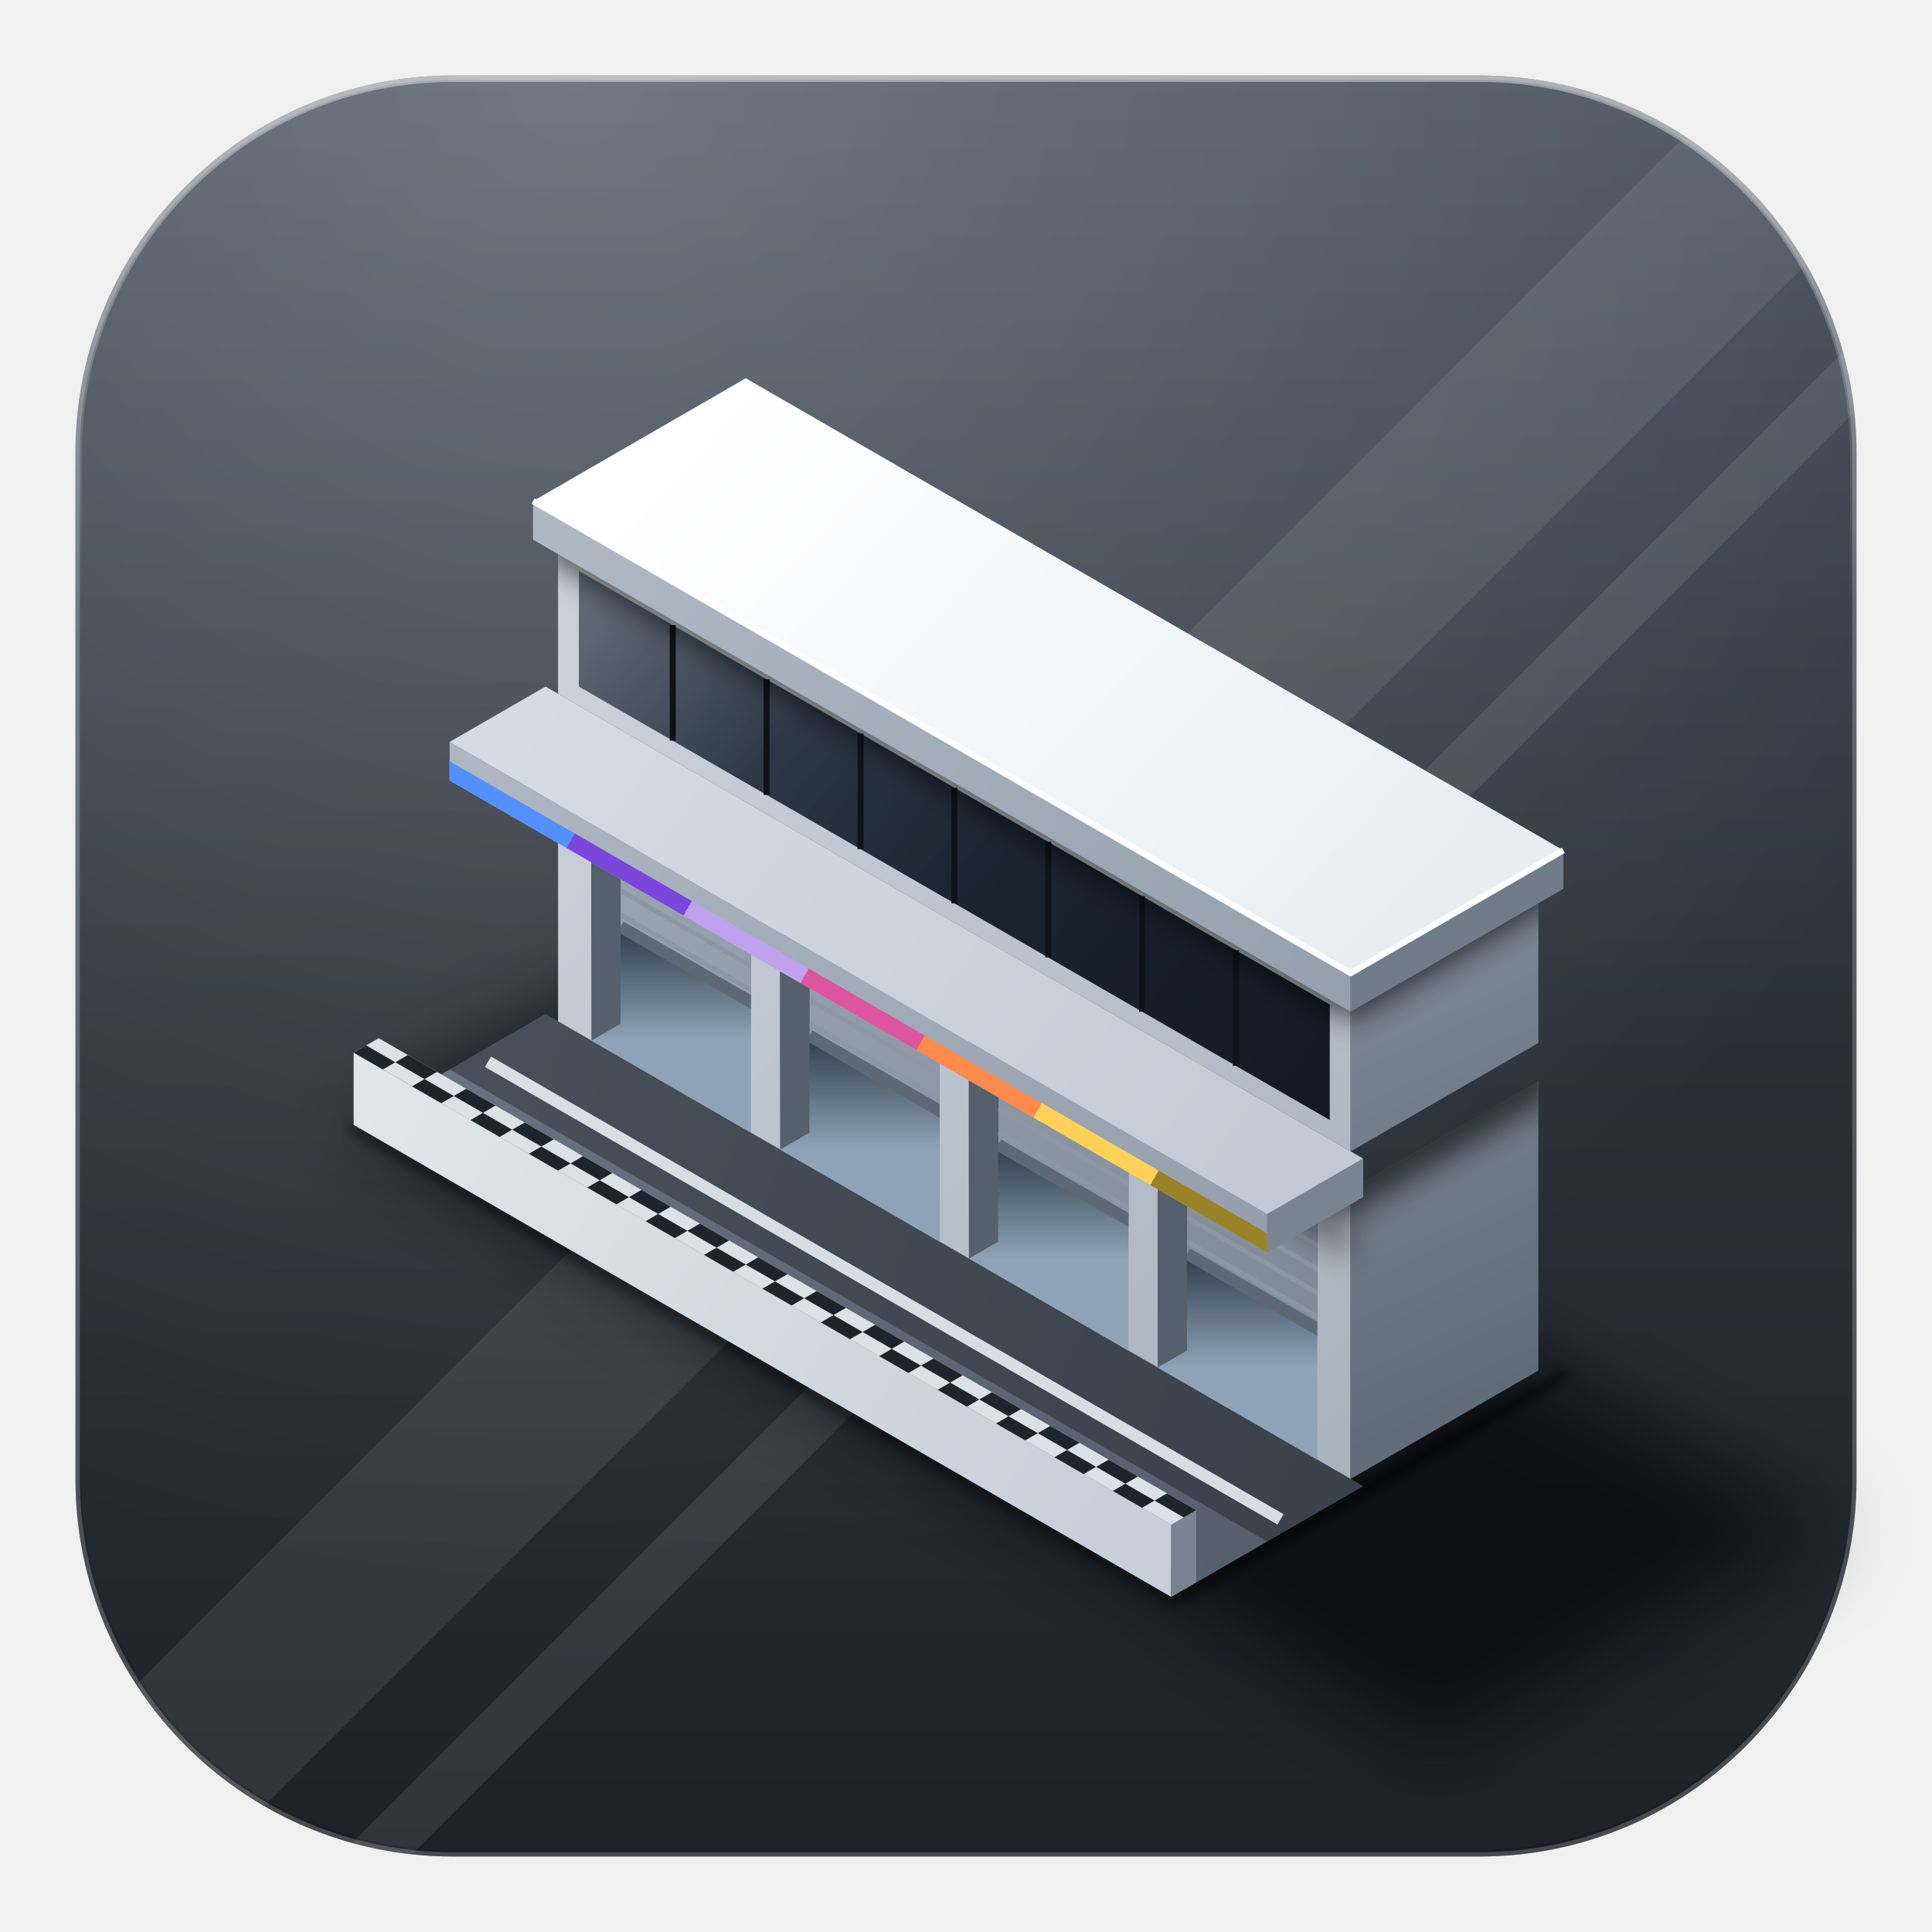
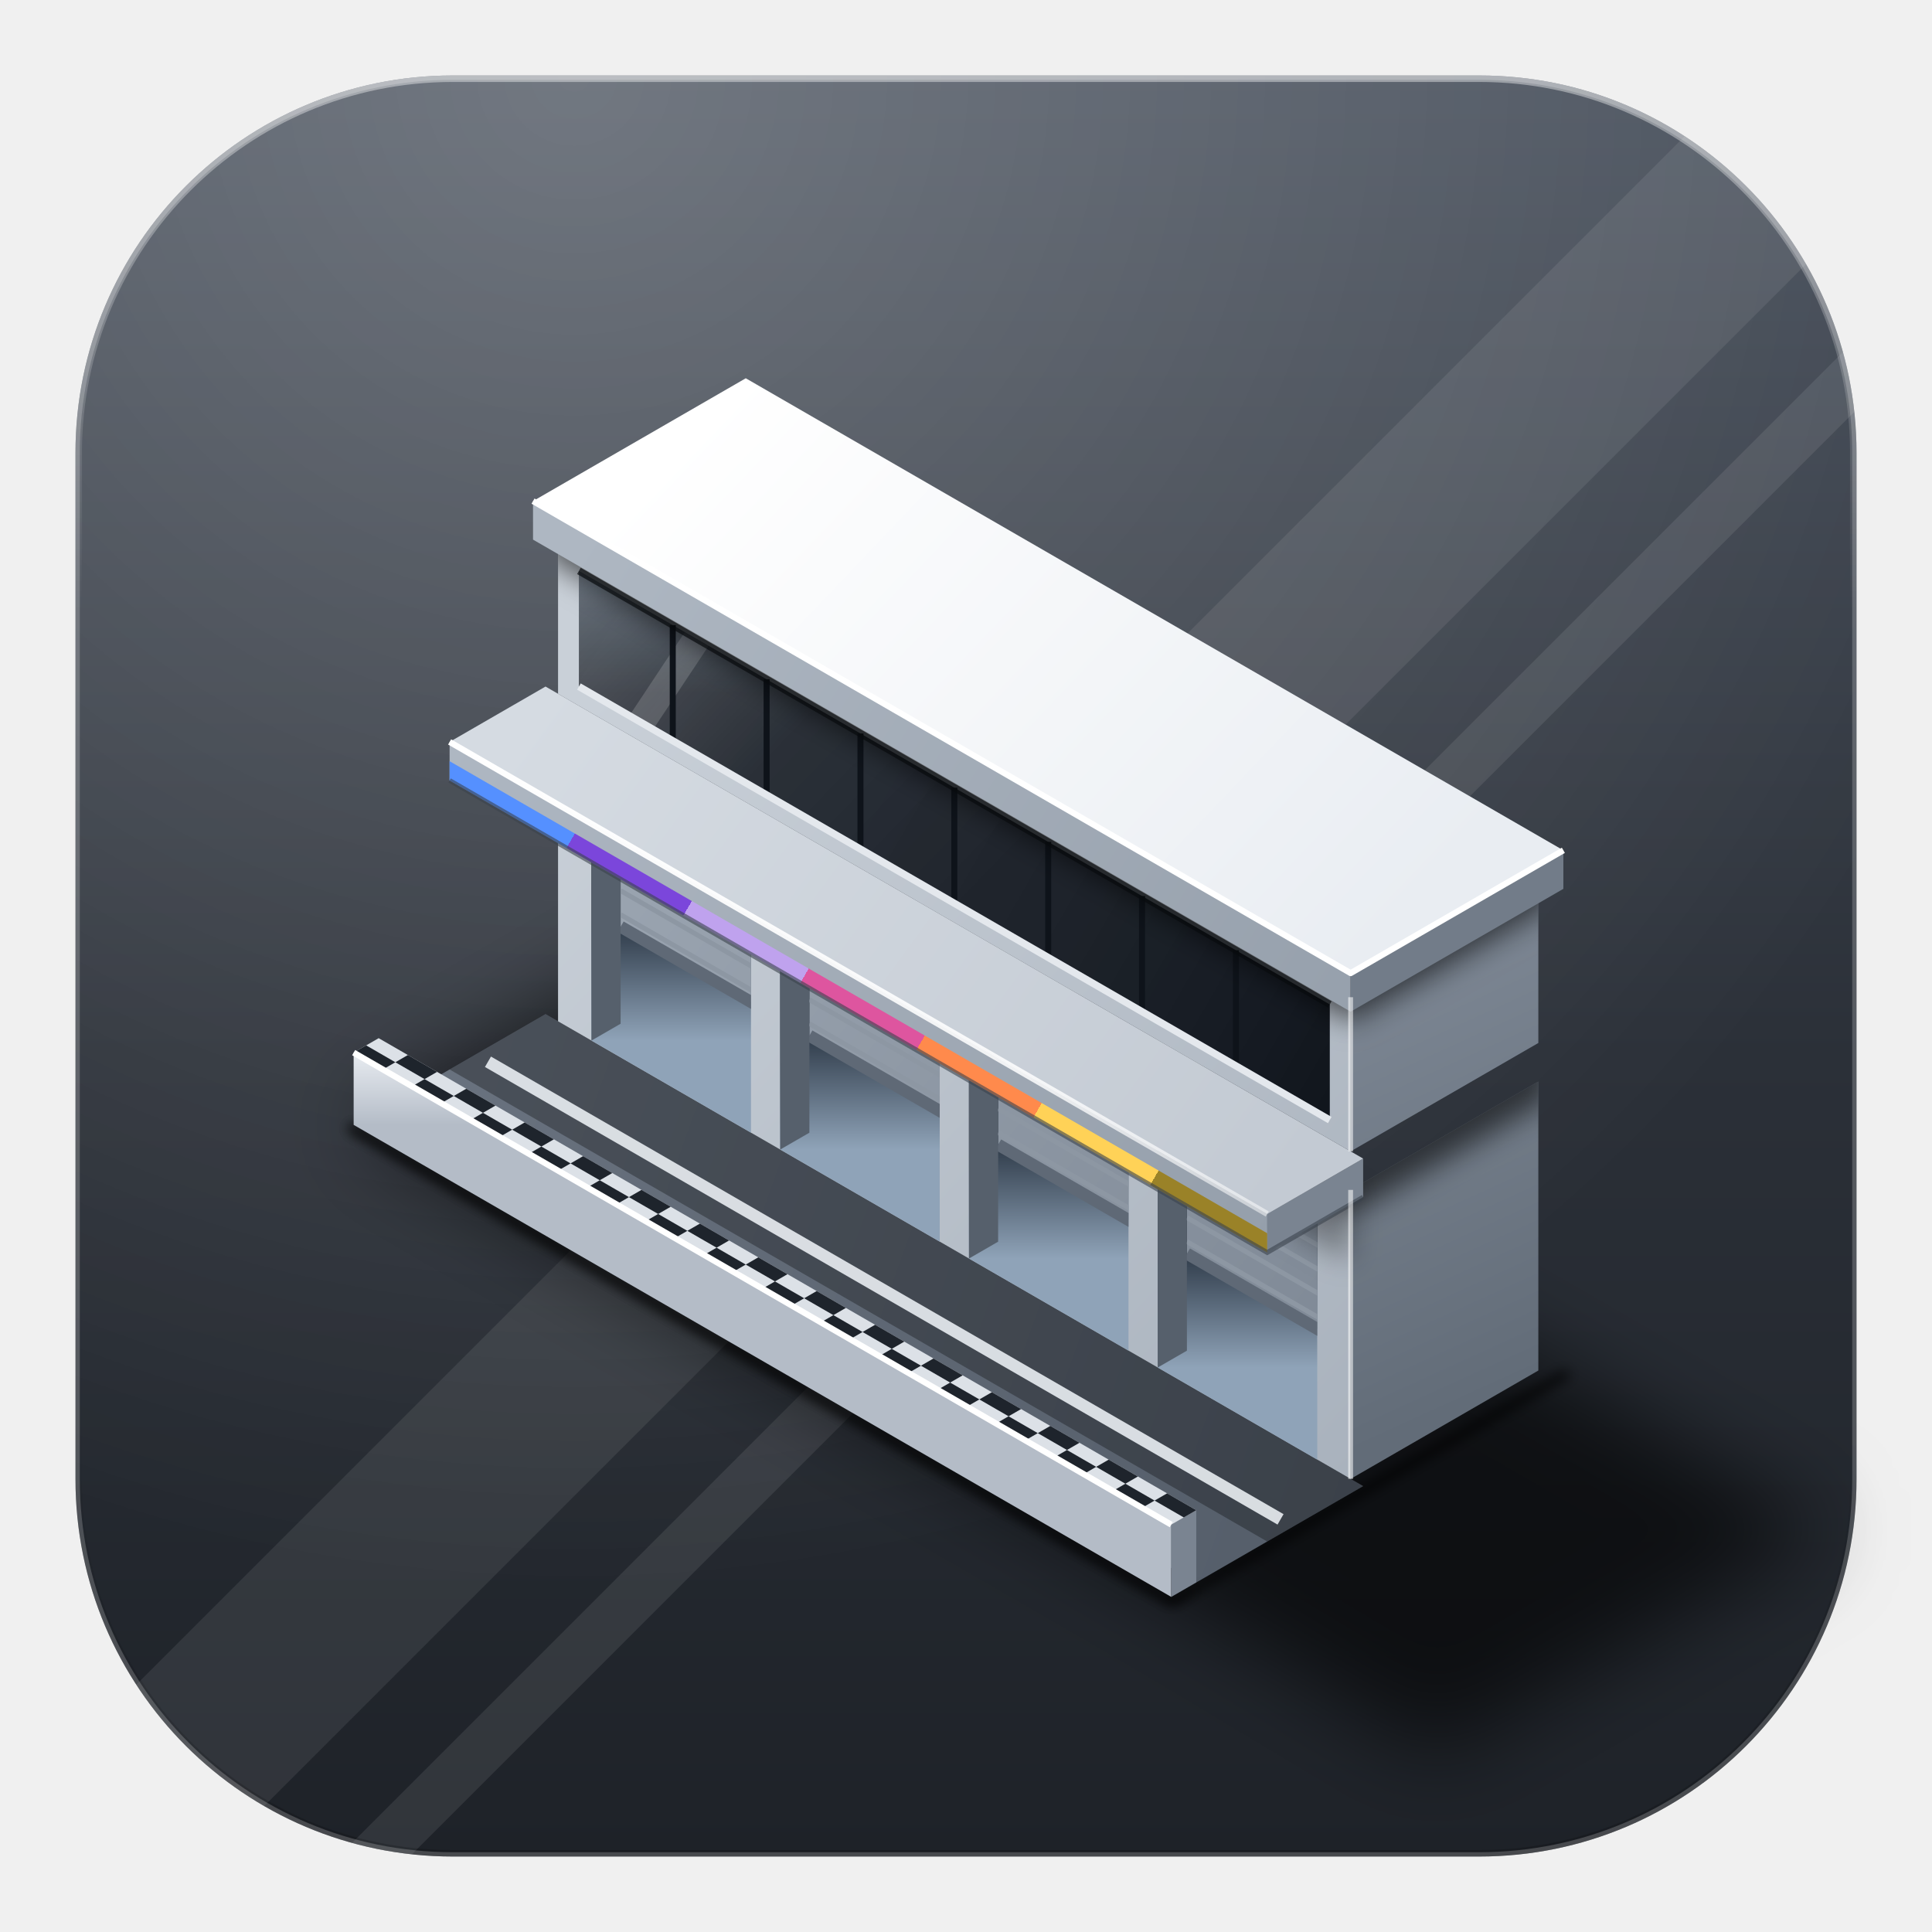
<svg xmlns="http://www.w3.org/2000/svg" width="1024" height="1024" viewBox="0 0 1024 1024">
  <defs>
    <linearGradient id="k1bg" x1="0" y1="40" x2="0" y2="984" gradientUnits="userSpaceOnUse">
      <stop offset="0" stop-color="#4A525E" />
      <stop offset="0.55" stop-color="#2B3038" />
      <stop offset="1" stop-color="#1E2228" />
    </linearGradient>
    <radialGradient id="k1sheen" cx="304.32" cy="40" r="802.4" gradientUnits="userSpaceOnUse">
      <stop offset="0" stop-color="#FFFFFF" stop-opacity="0.22" />
      <stop offset="1" stop-color="#FFFFFF" stop-opacity="0" />
    </radialGradient>
    <linearGradient id="k1edge" x1="0" y1="40" x2="0" y2="984" gradientUnits="userSpaceOnUse">
      <stop offset="0" stop-color="#FFFFFF" stop-opacity="0.4" />
      <stop offset="0.3" stop-color="#FFFFFF" stop-opacity="0" />
      <stop offset="0.75" stop-color="#000000" stop-opacity="0" />
      <stop offset="1" stop-color="#000000" stop-opacity="0.18" />
    </linearGradient>
    <clipPath id="k1clip">
      <path d="M240 40H784A200 200 0 0 1 984 240V784A200 200 0 0 1 784 984H240A200 200 0 0 1 40 784V240A200 200 0 0 1 240 40Z" />
    </clipPath>
    <filter id="k1gs" x="-20%" y="-20%" width="140%" height="140%">
      <feDropShadow dx="0" dy="11.46" stdDeviation="13.75" flood-color="#07080A" flood-opacity="0.32" />
    </filter>
    <linearGradient id="k1btop" gradientUnits="userSpaceOnUse" x1="72.75" y1="-264" x2="329.09" y2="-20">
      <stop offset="0" stop-color="#FFFFFF" />
      <stop offset="1" stop-color="#E9EDF2" />
    </linearGradient>
    <linearGradient id="k1bfront" gradientUnits="userSpaceOnUse" x1="0" y1="-120" x2="329.09" y2="190">
      <stop offset="0" stop-color="#C9D0D8" />
      <stop offset="1" stop-color="#A9B2BD" />
    </linearGradient>
    <linearGradient id="k1bend" gradientUnits="userSpaceOnUse" x1="329.09" y1="-26" x2="407.03" y2="145">
      <stop offset="0" stop-color="#7E8895" />
      <stop offset="1" stop-color="#626C78" />
    </linearGradient>
    <linearGradient id="k1bcnpTop" gradientUnits="userSpaceOnUse" x1="-5.2" y1="-139" x2="294.45" y2="80">
      <stop offset="0" stop-color="#D5DBE2" />
      <stop offset="1" stop-color="#C3CAD3" />
    </linearGradient>
    <linearGradient id="k1bcnpFront" gradientUnits="userSpaceOnUse" x1="-45.03" y1="-116" x2="294.45" y2="96">
      <stop offset="0" stop-color="#E4E8ED" />
      <stop offset="1" stop-color="#C8CFD8" />
    </linearGradient>
    <linearGradient id="k1bedge" gradientUnits="userSpaceOnUse" x1="-45.03" y1="-116" x2="294.45" y2="96">
      <stop offset="0" stop-color="#AEB7C2" />
      <stop offset="1" stop-color="#959FAB" />
    </linearGradient>
-     <linearGradient id="k1bglass" gradientUnits="userSpaceOnUse" x1="0" y1="-200" x2="329.09" y2="54">
-       <stop offset="0" stop-color="#34404F" />
-       <stop offset="0.5" stop-color="#1C2531" />
+     <linearGradient id="k1bglass" gradientUnits="userSpaceOnUse" x1="0" y1="-200" x2="0" y2="-136">
+       <stop offset="0" stop-color="#4A5B70" />
+       <stop offset="0.45" stop-color="#222D3A" />
      <stop offset="1" stop-color="#121821" />
+     </linearGradient>
+     <linearGradient id="k1bglassL" gradientUnits="userSpaceOnUse" x1="0" y1="-136" x2="329.09" y2="54">
+       <stop offset="0" stop-color="#FFFFFF" stop-opacity="0.06" />
+       <stop offset="1" stop-color="#000000" stop-opacity="0.18" />
+     </linearGradient>
+     <linearGradient id="k1bspec" gradientUnits="userSpaceOnUse" x1="-45.03" y1="-116" x2="294.45" y2="80">
+       <stop offset="0" stop-color="#FFFFFF" />
+       <stop offset="0.7" stop-color="#FFFFFF" stop-opacity="0.85" />
+       <stop offset="1" stop-color="#FFFFFF" stop-opacity="0.5" />
+     </linearGradient>
+     <linearGradient id="k1bpwFront" gradientUnits="userSpaceOnUse" x1="-84.87" y1="13" x2="-84.87" y2="43">
+       <stop offset="0" stop-color="#E8ECF1" />
+       <stop offset="1" stop-color="#B4BCC7" />
    </linearGradient>
    <linearGradient id="k1bsheen" gradientUnits="userSpaceOnUse" x1="0" y1="-200" x2="164.54" y2="-41">
      <stop offset="0" stop-color="#FFFFFF" stop-opacity="0.28" />
      <stop offset="0.55" stop-color="#FFFFFF" stop-opacity="0.04" />
      <stop offset="1" stop-color="#FFFFFF" stop-opacity="0" />
    </linearGradient>
    <linearGradient id="k1bdoor" gradientUnits="userSpaceOnUse" x1="0" y1="-120" x2="329.09" y2="142">
      <stop offset="0" stop-color="#9EA8B4" />
      <stop offset="1" stop-color="#7F8996" />
    </linearGradient>
    <linearGradient id="k1bapron" gradientUnits="userSpaceOnUse" x1="-84.87" y1="43" x2="334.29" y2="193">
      <stop offset="0" stop-color="#6A7380" />
      <stop offset="1" stop-color="#545D69" />
    </linearGradient>
    <linearGradient id="k1bstripe" gradientUnits="userSpaceOnUse" x1="-45.03" y1="-100" x2="294.45" y2="96">
      <stop offset="0" stop-color="#5590FF" />
      <stop offset="0.143" stop-color="#5590FF" />
      <stop offset="0.143" stop-color="#7B46DB" />
      <stop offset="0.286" stop-color="#7B46DB" />
      <stop offset="0.286" stop-color="#BFA2EE" />
      <stop offset="0.429" stop-color="#BFA2EE" />
      <stop offset="0.429" stop-color="#DE559F" />
      <stop offset="0.571" stop-color="#DE559F" />
      <stop offset="0.571" stop-color="#FF8A4C" />
      <stop offset="0.714" stop-color="#FF8A4C" />
      <stop offset="0.714" stop-color="#FFD257" />
      <stop offset="0.857" stop-color="#FFD257" />
      <stop offset="0.857" stop-color="#9A8228" />
      <stop offset="1" stop-color="#9A8228" />
    </linearGradient>
    <linearGradient id="k1blong" gradientUnits="userSpaceOnUse" x1="0" y1="0" x2="160" y2="100">
      <stop offset="0" stop-color="#000000" stop-opacity="0.55" />
      <stop offset="1" stop-color="#000000" stop-opacity="0" />
    </linearGradient>
    <filter id="k1bsoft" x="-40%" y="-40%" width="180%" height="180%" color-interpolation-filters="sRGB">
      <feGaussianBlur stdDeviation="18" />
    </filter>
    <filter id="k1bcrisp" x="-40%" y="-40%" width="180%" height="180%" color-interpolation-filters="sRGB">
      <feGaussianBlur stdDeviation="2.5" />
    </filter>
    <filter id="k1bao" x="-40%" y="-40%" width="180%" height="180%" color-interpolation-filters="sRGB">
      <feGaussianBlur stdDeviation="6" />
    </filter>
    <clipPath id="k1bbay0">
      <path d="M13.86 8L80.11 46.25L80.11 -59.75L13.86 -98Z" />
    </clipPath>
    <linearGradient id="k1bin0" gradientUnits="userSpaceOnUse" x1="13.86" y1="-98" x2="13.86" y2="8">
      <stop offset="0" stop-color="#0E1318" />
      <stop offset="0.55" stop-color="#2E3A48" />
      <stop offset="1" stop-color="#8FA3B8" />
    </linearGradient>
    <clipPath id="k1bbay1">
      <path d="M92.23 53.25L158.48 91.5L158.48 -14.5L92.23 -52.75Z" />
    </clipPath>
    <linearGradient id="k1bin1" gradientUnits="userSpaceOnUse" x1="92.23" y1="-52.75" x2="92.23" y2="53.25">
      <stop offset="0" stop-color="#0E1318" />
      <stop offset="0.55" stop-color="#2E3A48" />
      <stop offset="1" stop-color="#8FA3B8" />
    </linearGradient>
    <clipPath id="k1bbay2">
      <path d="M170.61 98.5L236.86 136.75L236.86 30.75L170.61 -7.5Z" />
    </clipPath>
    <linearGradient id="k1bin2" gradientUnits="userSpaceOnUse" x1="170.61" y1="-7.5" x2="170.61" y2="98.5">
      <stop offset="0" stop-color="#0E1318" />
      <stop offset="0.55" stop-color="#2E3A48" />
      <stop offset="1" stop-color="#8FA3B8" />
    </linearGradient>
    <clipPath id="k1bbay3">
      <path d="M248.98 143.75L315.23 182L315.23 76L248.98 37.75Z" />
    </clipPath>
    <linearGradient id="k1bin3" gradientUnits="userSpaceOnUse" x1="248.98" y1="37.75" x2="248.98" y2="143.75">
      <stop offset="0" stop-color="#0E1318" />
      <stop offset="0.55" stop-color="#2E3A48" />
      <stop offset="1" stop-color="#8FA3B8" />
    </linearGradient>
    <clipPath id="k1bg0">
      <path d="M0 0L329.09 190L329.09 70L0 -120ZM329.09 190L407.03 145L407.03 25L329.09 70Z" />
    </clipPath>
    <clipPath id="k1bup">
      <path d="M0 -136L329.09 54L329.09 -10L0 -200ZM329.09 54L407.03 9L407.03 -55L329.09 -10Z" />
    </clipPath>
  </defs>
  <path d="M240 40H784A200 200 0 0 1 984 240V784A200 200 0 0 1 784 984H240A200 200 0 0 1 40 784V240A200 200 0 0 1 240 40Z" fill="url(#k1bg)" />
  <g clip-path="url(#k1clip)">
    <path d="M0 965.12L965.12 0L1097.28 0L0 1097.28Z" fill="#FFFFFF" opacity="0.08" />
    <path d="M0 1163.36L1163.36 0L1201.12 0L0 1201.12Z" fill="#FFFFFF" opacity="0.088" />
    <rect x="40" y="40" width="944" height="944" fill="url(#k1sheen)" />
    <path d="M240 40H784A200 200 0 0 1 984 240V784A200 200 0 0 1 784 984H240A200 200 0 0 1 40 784V240A200 200 0 0 1 240 40Z" fill="none" stroke="url(#k1edge)" stroke-width="6.87" />
    <path d="M240 40H784A200 200 0 0 1 984 240V784A200 200 0 0 1 784 984H240A200 200 0 0 1 40 784V240A200 200 0 0 1 240 40Z" fill="none" stroke="#FFFFFF" stroke-opacity="0.2" stroke-width="4.58" />
  </g>
  <g transform="translate(512 512) scale(1.15) translate(-512 -512)">
    <g transform="translate(323.98 537.49) scale(1.11)">
      <g filter="url(#k1bsoft)" opacity="0.75">
        <path d="M-84.87 43L254.61 239L364.61 305L527.42 211L187.94 15L77.94 -51Z" fill="#000" opacity="0.8" />
      </g>
      <g filter="url(#k1bcrisp)" opacity="0.8">
        <path d="M-84.87 43L254.61 239L417.42 145L420.89 147L255.48 242.5L-87.47 44.5Z" fill="#000" />
      </g>
      <path d="M-74.48 37L265 233L334.29 193L-5.2 -3Z" fill="url(#k1bapron)" />
      <path d="M-45.03 20L294.45 216L334.29 193L-5.2 -3Z" fill="#000" opacity="0.3" />
      <path d="M-29.1 16.8L299.99 206.8" stroke="#E9EDF2" stroke-opacity="0.9" stroke-width="5" />
      <path d="M0 0L329.09 190L329.09 70L0 -120Z" fill="url(#k1bfront)" />
      <path d="M329.09 190L407.03 145L407.03 25L329.09 70Z" fill="url(#k1bend)" />
      <g clip-path="url(#k1bbay0)">
        <path d="M13.86 8L80.11 46.25L80.11 -59.75L13.86 -98Z" fill="url(#k1bin0)" />
        <path d="M25.98 -39.28L92.23 -1.03L92.23 -66.75L25.98 -105Z" fill="url(#k1bdoor)" />
        <path d="M25.98 -44.28L92.23 -6.03M25.98 -54.23L92.23 -15.98M25.98 -64.19L92.23 -25.94M25.98 -74.14L92.23 -35.89M25.98 -84.09L92.23 -45.84M25.98 -94.05L92.23 -55.8" stroke="#8D97A3" stroke-width="2" />
        <path d="M25.98 -39.28L92.23 -1.03" stroke="#5F6976" stroke-width="5" />
        <path d="M13.86 8L25.98 1L25.98 -105L13.86 -98Z" fill="#56606C" />
        <path d="M13.86 -98L80.11 -59.75L92.23 -66.75L25.98 -105Z" fill="#2B323B" />
      </g>
      <g clip-path="url(#k1bbay1)">
        <path d="M92.23 53.25L158.48 91.5L158.48 -14.5L92.23 -52.75Z" fill="url(#k1bin1)" />
        <path d="M104.36 5.97L170.61 44.22L170.61 -21.5L104.36 -59.75Z" fill="url(#k1bdoor)" />
        <path d="M104.36 0.97L170.61 39.22M104.36 -8.98L170.61 29.27M104.36 -18.94L170.61 19.31M104.36 -28.89L170.61 9.36M104.36 -38.84L170.61 -0.59M104.36 -48.8L170.61 -10.55" stroke="#8D97A3" stroke-width="2" />
        <path d="M104.36 5.97L170.61 44.22" stroke="#5F6976" stroke-width="5" />
        <path d="M92.23 53.25L104.36 46.25L104.36 -59.75L92.23 -52.75Z" fill="#56606C" />
        <path d="M92.23 -52.75L158.48 -14.5L170.61 -21.5L104.36 -59.75Z" fill="#2B323B" />
      </g>
      <g clip-path="url(#k1bbay2)">
        <path d="M170.61 98.5L236.86 136.75L236.86 30.75L170.61 -7.5Z" fill="url(#k1bin2)" />
        <path d="M182.73 51.22L248.98 89.47L248.98 23.75L182.73 -14.5Z" fill="url(#k1bdoor)" />
        <path d="M182.73 46.22L248.98 84.47M182.73 36.27L248.98 74.52M182.73 26.31L248.98 64.56M182.73 16.36L248.98 54.61M182.73 6.41L248.98 44.66M182.73 -3.55L248.98 34.7" stroke="#8D97A3" stroke-width="2" />
        <path d="M182.73 51.22L248.98 89.47" stroke="#5F6976" stroke-width="5" />
        <path d="M170.61 98.5L182.73 91.5L182.73 -14.5L170.61 -7.5Z" fill="#56606C" />
        <path d="M170.61 -7.5L236.86 30.75L248.98 23.75L182.73 -14.5Z" fill="#2B323B" />
      </g>
      <g clip-path="url(#k1bbay3)">
        <path d="M248.98 143.75L315.23 182L315.23 76L248.98 37.75Z" fill="url(#k1bin3)" />
        <path d="M261.11 96.47L327.36 134.72L327.36 69L261.11 30.75Z" fill="url(#k1bdoor)" />
        <path d="M261.11 91.47L327.36 129.72M261.11 81.52L327.36 119.77M261.11 71.56L327.36 109.81M261.11 61.61L327.36 99.86M261.11 51.66L327.36 89.91M261.11 41.7L327.36 79.95" stroke="#8D97A3" stroke-width="2" />
        <path d="M261.11 96.47L327.36 134.72" stroke="#5F6976" stroke-width="5" />
        <path d="M248.98 143.75L261.11 136.75L261.11 30.75L248.98 37.75Z" fill="#56606C" />
        <path d="M248.98 37.75L315.23 76L327.36 69L261.11 30.75Z" fill="#2B323B" />
      </g>
      <g clip-path="url(#k1bg0)">
        <g filter="url(#k1bao)" opacity="0.6">
          <path d="M-5.2 -113L329.09 80L412.23 32L412.23 16L-5.2 -129Z" fill="#000" />
        </g>
      </g>
      <g clip-path="url(#k1bg0)">
        <g filter="url(#k1bao)" opacity="0.35">
          <path d="M-5.2 -93L329.09 100L329.09 66L-5.2 -127Z" fill="#000" />
        </g>
      </g>
      <path d="M0 -136L329.09 54L329.09 -10L0 -200Z" fill="url(#k1bfront)" />
      <path d="M329.09 54L407.03 9L407.03 -55L329.09 -10Z" fill="url(#k1bend)" />
      <path d="M8.66 -139L320.43 41L320.43 -7L8.66 -187Z" fill="url(#k1bglass)" />
+       <path d="M8.66 -139L320.43 41L320.43 -7L8.66 -187Z" fill="url(#k1bglassL)" />
      <path d="M8.66 -139L320.43 41L320.43 -7L8.66 -187Z" fill="url(#k1bsheen)" />
+       <path d="M52.65 -161.6L62.53 -155.9L39.49 -121.2L29.62 -126.9Z" fill="#FFFFFF" opacity="0.16" />
      <path d="M47.63 -116.5L47.63 -164.5M86.6 -94L86.6 -142M125.57 -71.5L125.57 -119.5M164.54 -49L164.54 -97M203.52 -26.5L203.52 -74.5M242.49 -4L242.49 -52M281.46 18.5L281.46 -29.5" stroke="#0E131A" stroke-width="2.5" />
+       <path d="M8.66 -139L320.43 41" stroke="#E4E8ED" stroke-width="3" />
+       <path d="M8.66 -187L320.43 -7" stroke="#0B0F14" stroke-width="3" opacity="0.7" />
      <g clip-path="url(#k1bup)">
        <g filter="url(#k1bao)" opacity="0.6">
          <path d="M-5.2 -193L329.09 0L412.23 -48L412.23 -64L-5.2 -209Z" fill="#000" />
        </g>
      </g>
      <path d="M-45.03 -100L294.45 96L294.45 80L-45.03 -116Z" fill="url(#k1bedge)" />
      <path d="M294.45 96L334.29 73L334.29 57L294.45 80Z" fill="#7A8491" />
      <path d="M-45.03 -116L294.45 80L334.29 57L-5.2 -139Z" fill="url(#k1bcnpTop)" />
      <path d="M-45.03 -100L294.45 96L294.45 88L-45.03 -108Z" fill="url(#k1bstripe)" />
+       <path d="M-45.03 -116L294.45 80" stroke="url(#k1bspec)" stroke-width="2.5" />
+       <path d="M-45.03 -100L294.45 96L334.29 73" stroke="#3A424C" stroke-width="2" fill="none" opacity="0.6" />
      <path d="M-10.39 -200L329.09 -4L329.09 -20L-10.39 -216Z" fill="url(#k1bedge)" />
      <path d="M329.09 -4L417.42 -55L417.42 -71L329.09 -20Z" fill="#727C89" />
      <path d="M-10.39 -216L329.09 -20L417.42 -71L77.94 -267Z" fill="url(#k1btop)" />
      <path d="M-10.39 -216L329.09 -20L417.42 -71" stroke="#FFFFFF" stroke-width="2.5" fill="none" stroke-linejoin="round" />
-       <path d="M-84.87 43L254.61 239L254.61 209L-84.87 13Z" fill="url(#k1bcnpFront)" />
+       <g filter="url(#k1bcrisp)" opacity="0.8">
+         <path d="M-84.87 43L254.61 239L267.6 234.5L254.61 242L-87.47 44.5Z" fill="#000" />
+       </g>
+       <path d="M-84.87 43L254.61 239L254.61 209L-84.87 13Z" fill="url(#k1bpwFront)" />
      <path d="M254.61 239L265 233L265 203L254.61 209Z" fill="#7A8491" />
      <path d="M-84.87 13L254.61 209L265 203L-74.48 7Z" fill="#DCE1E7" />
      <path d="M-84.87 13L-72.75 20L-67.55 17L-79.67 10ZM-67.55 17L-55.43 24L-50.23 21L-62.35 14ZM-60.62 27L-48.5 34L-43.3 31L-55.43 24ZM-43.3 31L-31.18 38L-25.98 35L-38.11 28ZM-36.37 41L-24.25 48L-19.05 45L-31.18 38ZM-19.05 45L-6.93 52L-1.73 49L-13.86 42ZM-12.12 55L0 62L5.2 59L-6.93 52ZM5.2 59L17.32 66L22.52 63L10.39 56ZM12.12 69L24.25 76L29.44 73L17.32 66ZM29.44 73L41.57 80L46.77 77L34.64 70ZM36.37 83L48.5 90L53.69 87L41.57 80ZM53.69 87L65.82 94L71.01 91L58.89 84ZM60.62 97L72.75 104L77.94 101L65.82 94ZM77.94 101L90.07 108L95.26 105L83.14 98ZM84.87 111L96.99 118L102.19 115L90.07 108ZM102.19 115L114.32 122L119.51 119L107.39 112ZM109.12 125L121.24 132L126.44 129L114.32 122ZM126.44 129L138.56 136L143.76 133L131.64 126ZM133.37 139L145.49 146L150.69 143L138.56 136ZM150.69 143L162.81 150L168.01 147L155.88 140ZM157.62 153L169.74 160L174.94 157L162.81 150ZM174.94 157L187.06 164L192.26 161L180.13 154ZM181.87 167L193.99 174L199.19 171L187.06 164ZM199.19 171L211.31 178L216.51 175L204.38 168ZM206.11 181L218.24 188L223.43 185L211.31 178ZM223.43 185L235.56 192L240.76 189L228.63 182ZM230.36 195L242.49 202L247.68 199L235.56 192ZM247.68 199L259.81 206L265 203L252.88 196Z" fill="#1E242C" />
+       <path d="M-84.87 13L254.61 209" stroke="#FFFFFF" stroke-width="2.5" />
+       <path d="M329.09 190L329.09 70M329.09 54L329.09 -10" stroke="#FFFFFF" stroke-width="2" opacity="0.55" />
    </g>
  </g>
</svg>
